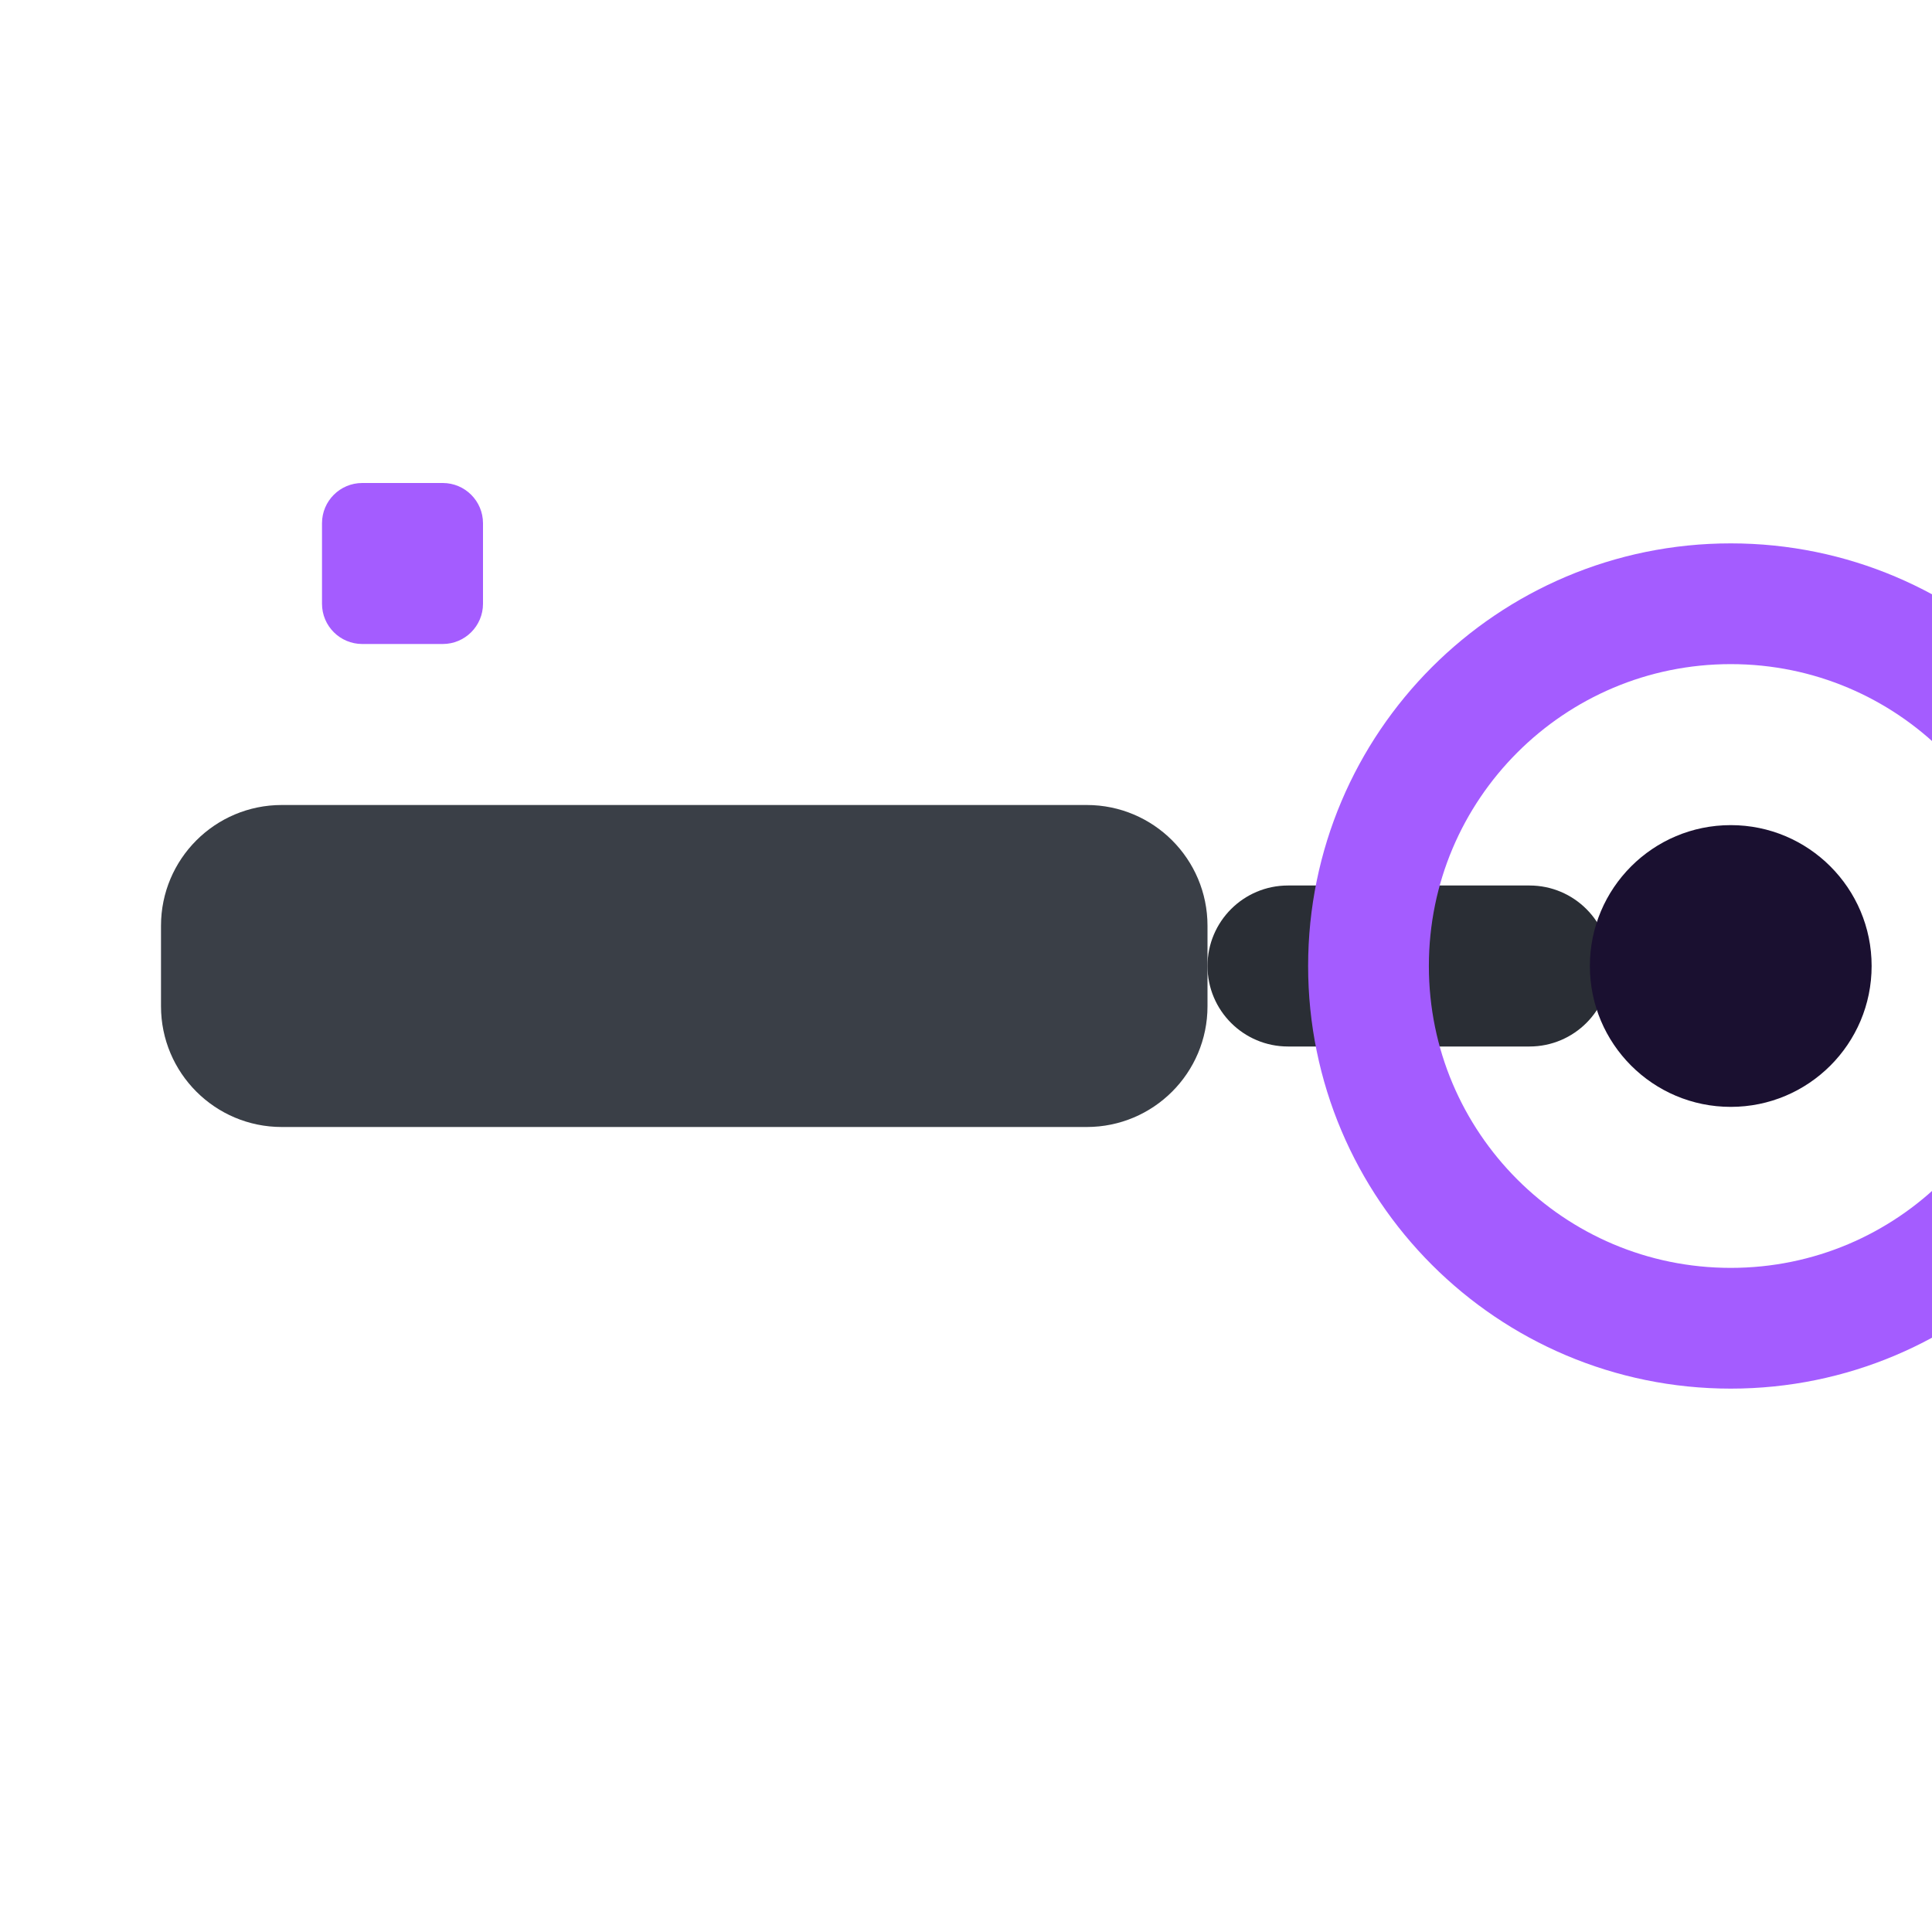
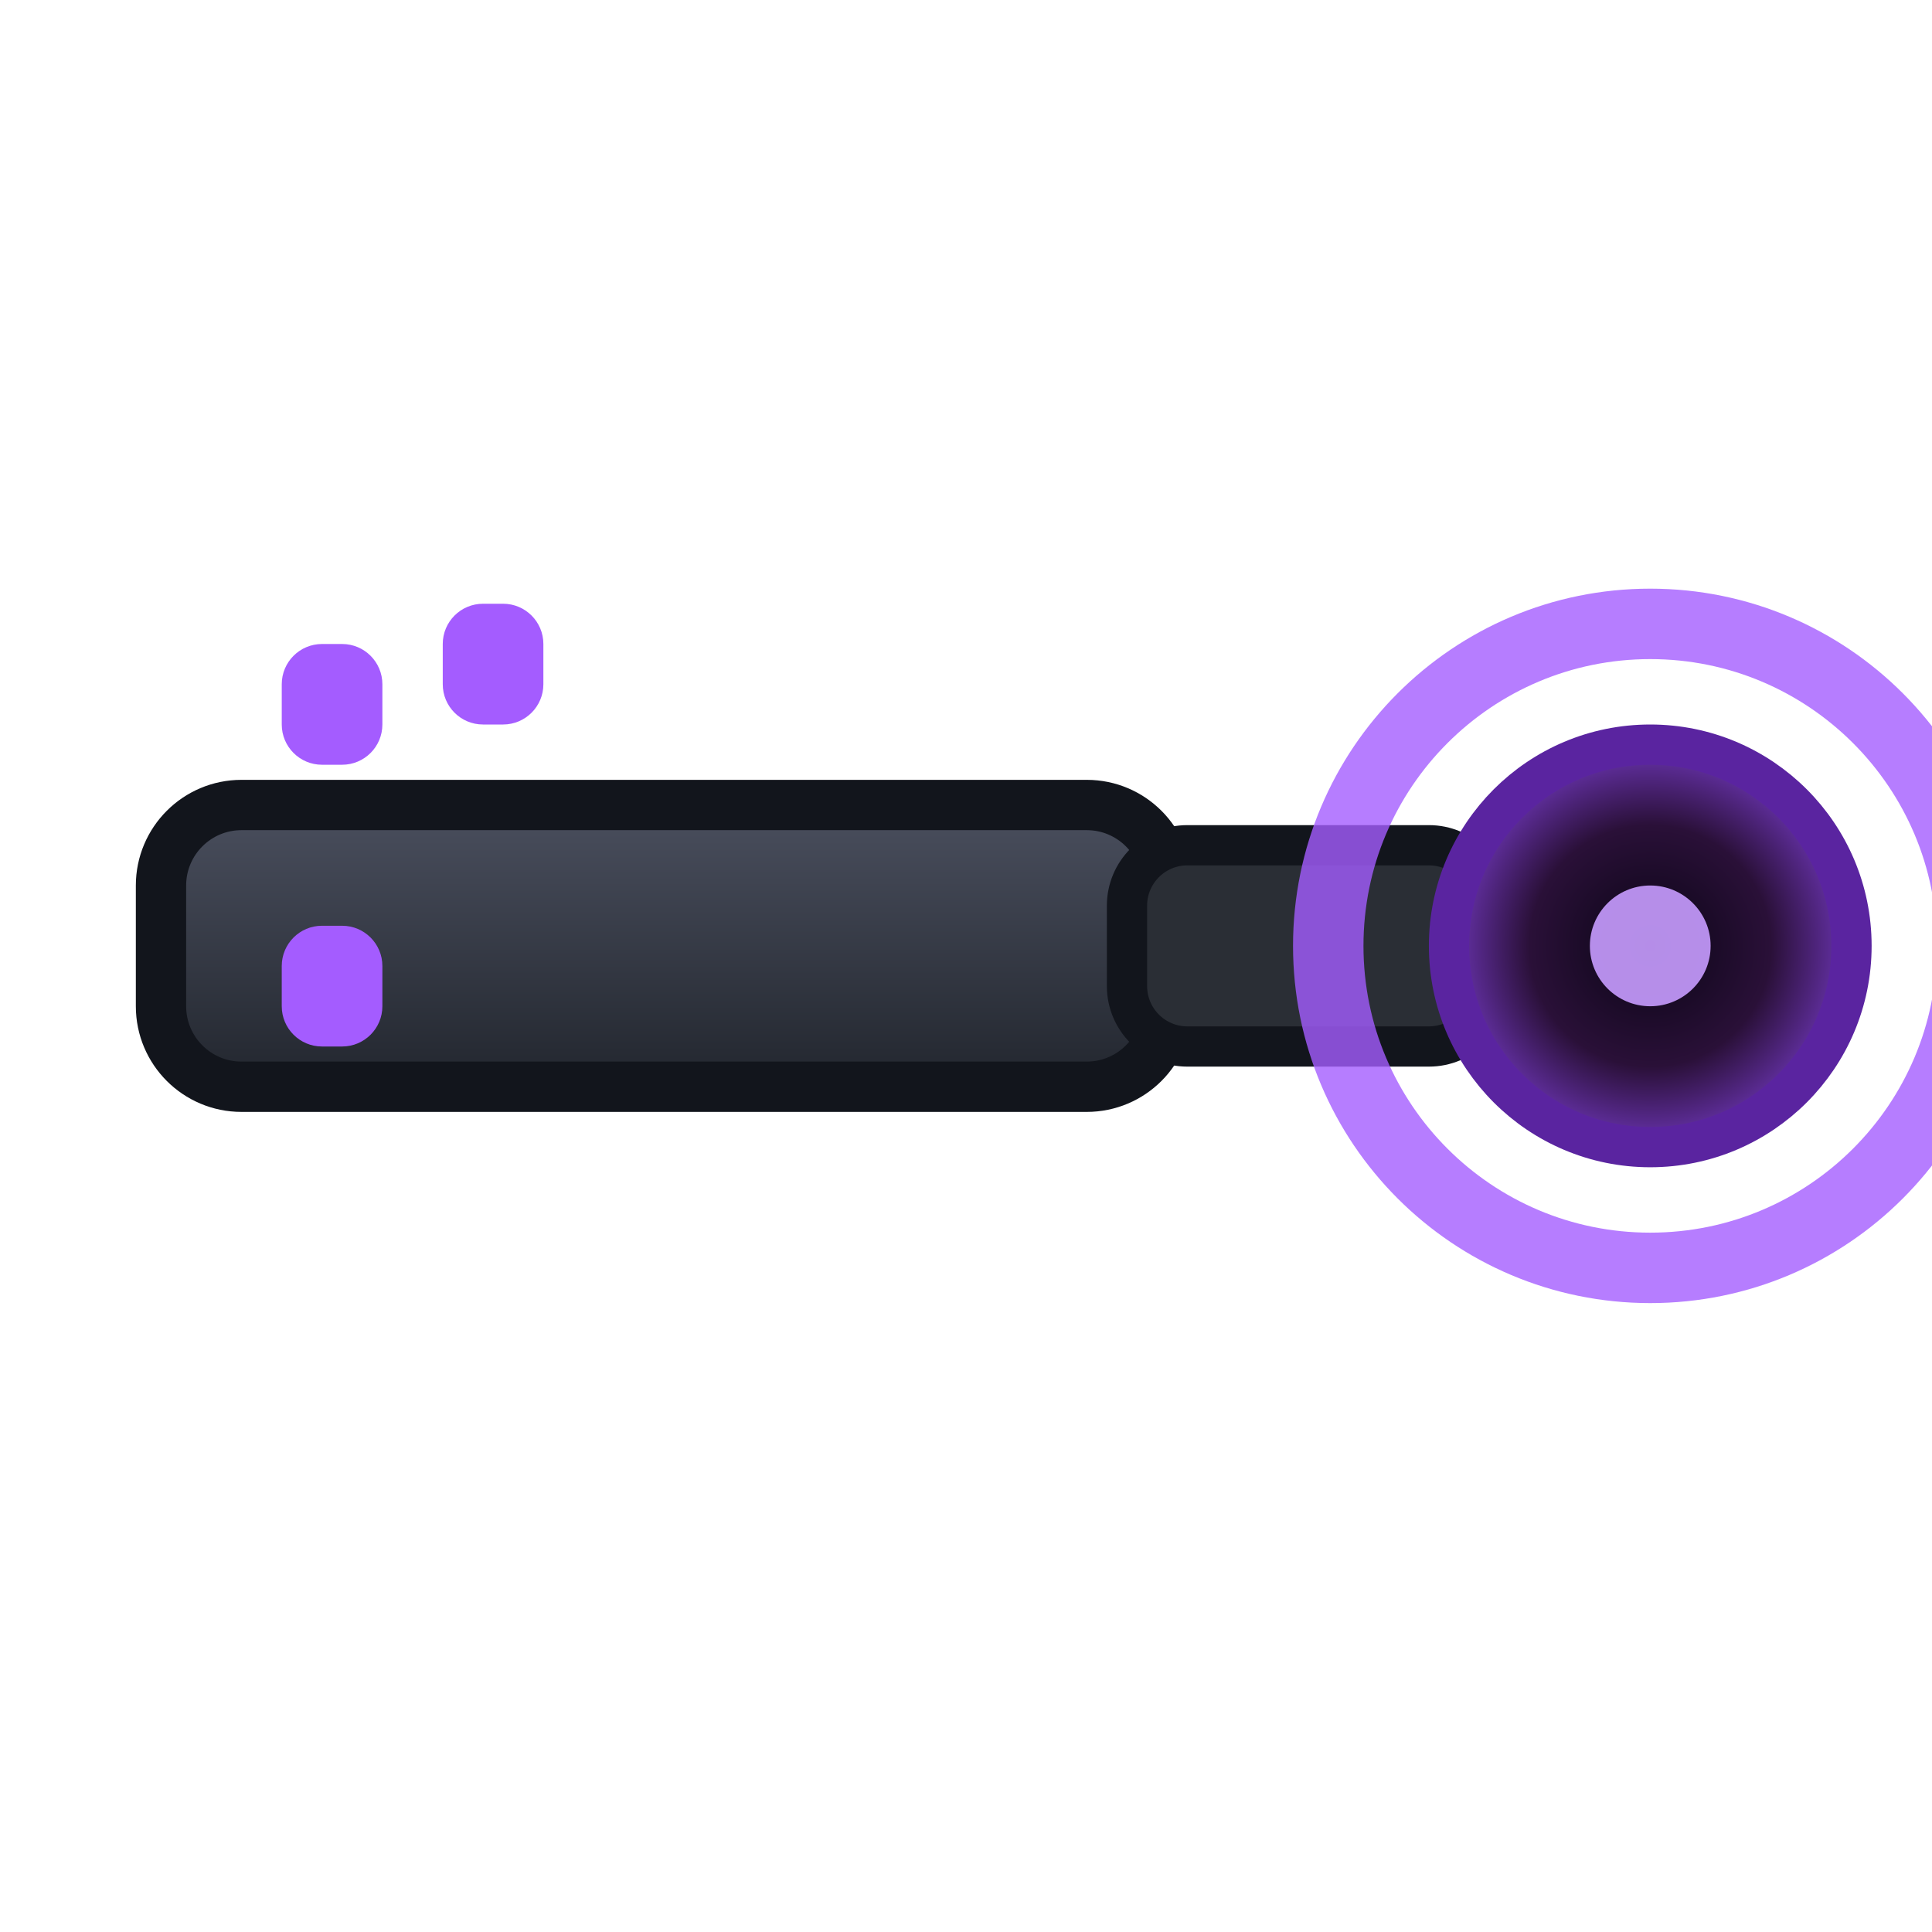
- <svg xmlns="http://www.w3.org/2000/svg" width="48" height="48" viewBox="0 0 48 48">
-   <rect x="4" y="20" width="26" height="8" rx="3" fill="#3a3f47" />
-   <rect x="30" y="22" width="10" height="4" rx="2" fill="#2a2e35" />
-   <circle cx="43" cy="24" r="9" fill="none" stroke="#a45cff" stroke-width="3" />
-   <circle cx="43" cy="24" r="3.5" fill="#1a1030" />
-   <rect x="8" y="12" width="4" height="4" rx="1" fill="#a45cff" />
+ <svg xmlns="http://www.w3.org/2000/svg" width="96" height="96" viewBox="0 0 96 96">
+   <defs>
+     <linearGradient id="gun" x1="0" y1="0" x2="0" y2="1">
+       <stop offset="0" stop-color="#4a4f5e" />
+       <stop offset="1" stop-color="#22262e" />
+     </linearGradient>
+     <radialGradient id="hole" cx="0.5" cy="0.5" r="0.5">
+       <stop offset="0" stop-color="#0a0515" />
+       <stop offset="0.6" stop-color="#2a1038" />
+       <stop offset="1" stop-color="#6a34b0" />
+     </radialGradient>
+   </defs>
+   <rect x="8" y="40" width="50" height="14" rx="4" fill="url(#gun)" stroke="#12151c" stroke-width="2.5" />
+   <rect x="56" y="42" width="18" height="10" rx="3" fill="#2a2e35" stroke="#12151c" stroke-width="2" />
+   <circle cx="82" cy="47" r="16" fill="none" stroke="#a45cff" stroke-width="3.5" opacity="0.8" />
+   <circle cx="82" cy="47" r="10" fill="url(#hole)" stroke="#5a24a0" stroke-width="2" />
+   <circle cx="82" cy="47" r="3" fill="#c89cff" opacity="0.9" />
+   <rect x="14" y="32" width="5" height="6" rx="2" fill="#a45cff" />
+   <rect x="22" y="30" width="5" height="6" rx="2" fill="#a45cff" />
+   <rect x="14" y="46" width="5" height="6" rx="2" fill="#a45cff" />
</svg>
